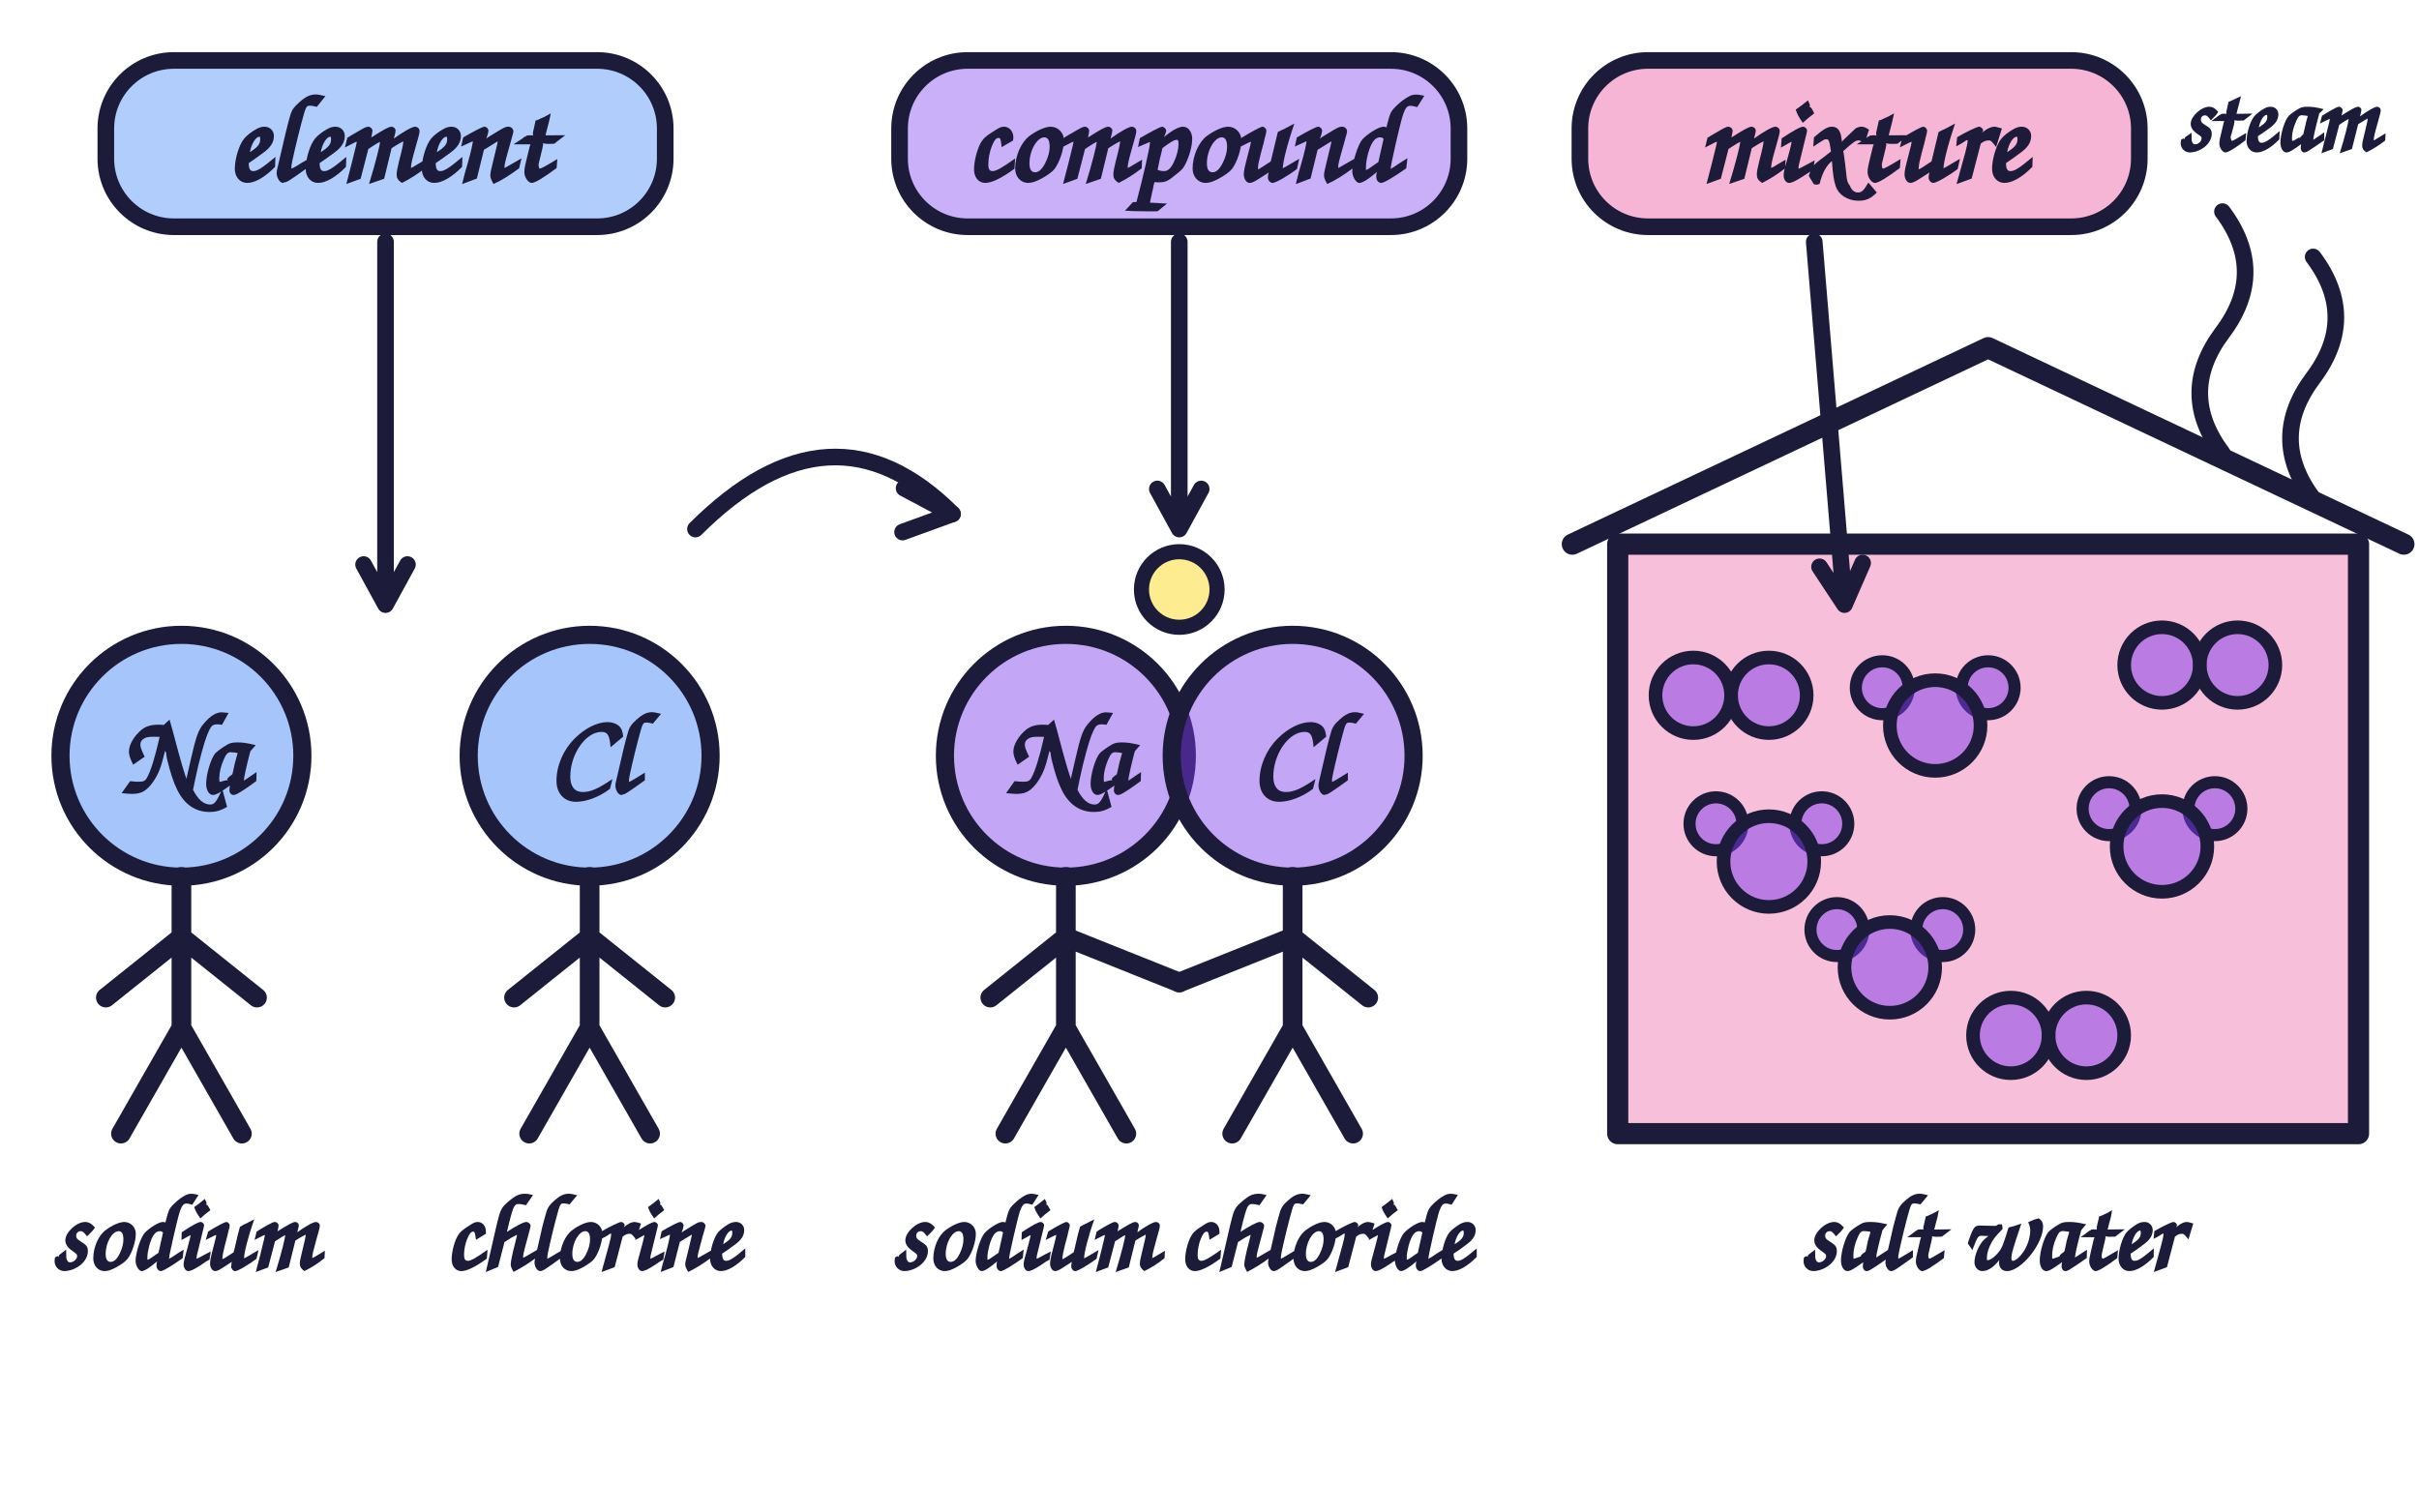
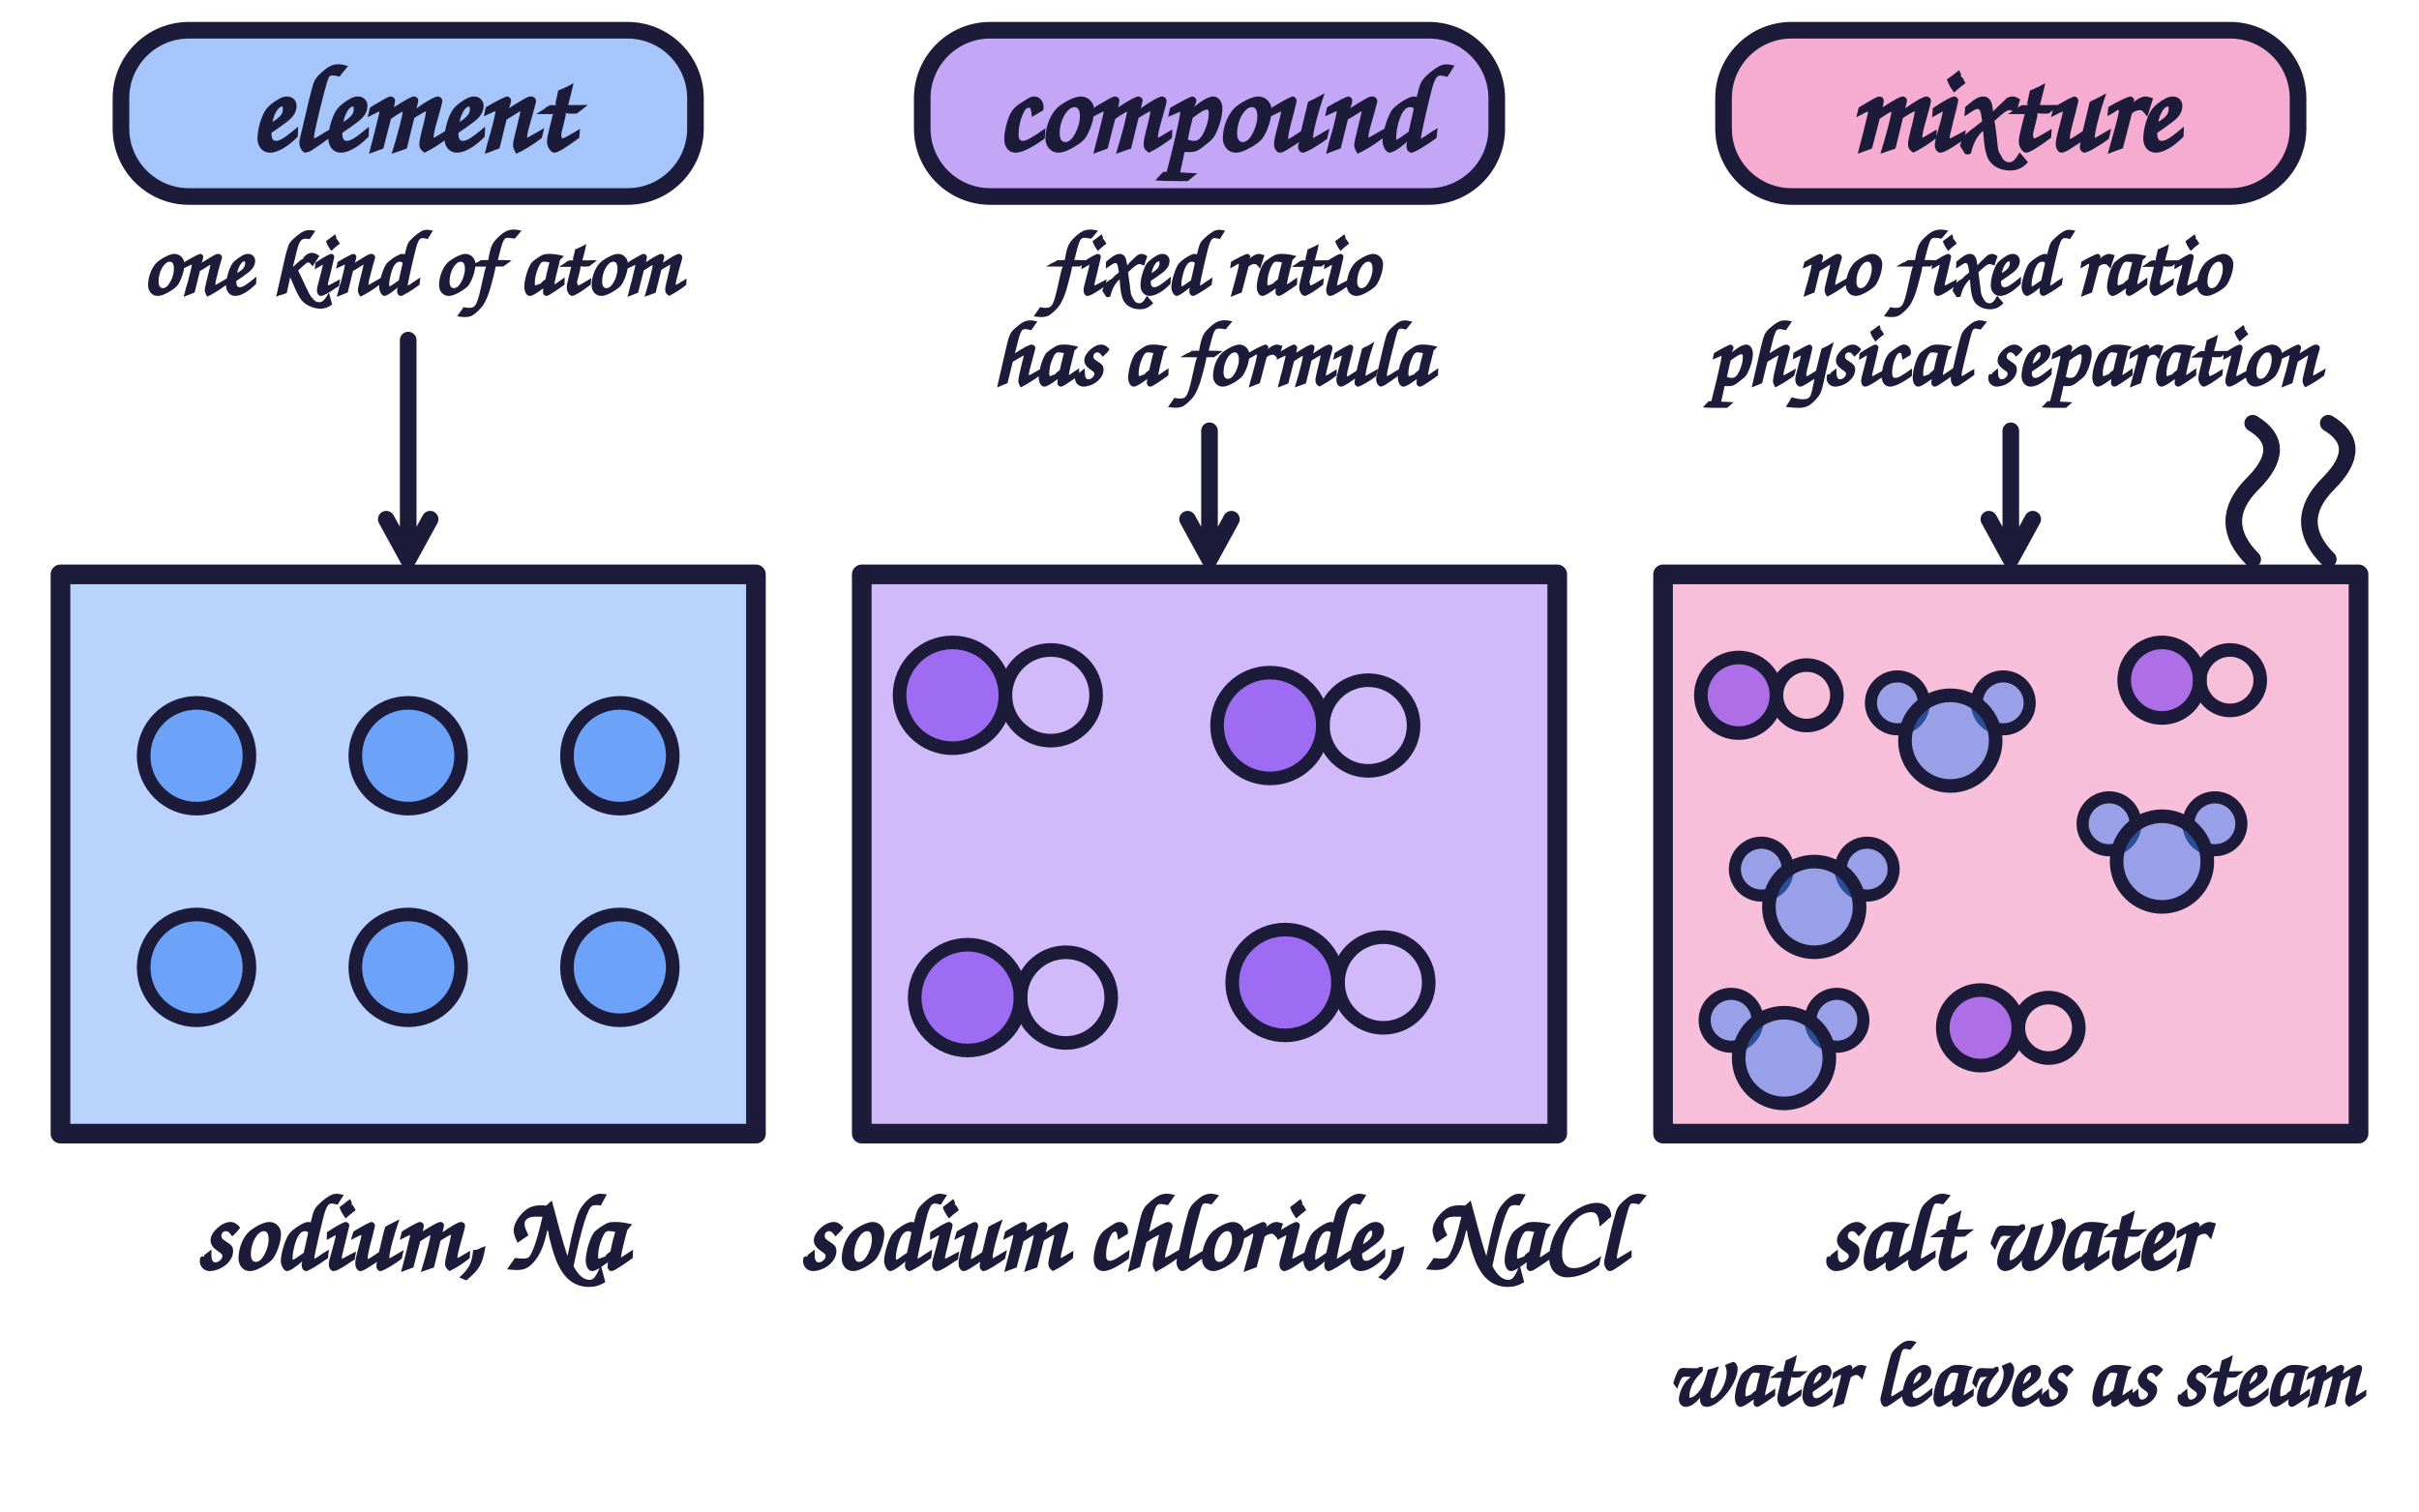
- <svg xmlns="http://www.w3.org/2000/svg" viewBox="0 0 320 200" width="320" height="200" aria-label="The party hall boiled: the water guests leave as steam while the salt guests stay">
-   <g data-part="sodium">
-     <path d="M24 116L24 136M16 150L24 136L32 150M24 124L14 132M24 124L34 132" fill="none" stroke="#1d1b3a" stroke-linecap="round" stroke-linejoin="round" stroke-width="2.6" />
-     <circle cx="24" cy="100" r="16" fill="#3b82f6" fill-opacity="0.45" stroke="#1d1b3a" stroke-linecap="round" stroke-linejoin="round" stroke-width="2.4" />
-     <text x="24" y="105" font-family="Caveat, cursive" font-size="15" font-weight="700" fill="#1d1b3a" text-anchor="middle">Na</text>
-     <text x="24" y="168" font-family="Caveat, cursive" font-size="14" font-weight="700" fill="#1d1b3a" text-anchor="middle">sodium</text>
+ <svg xmlns="http://www.w3.org/2000/svg" viewBox="0 0 320 200" width="320" height="200" aria-label="The salt water is boiled: the water leaves as steam and the salt is left">
+   <g data-part="element-box">
+     <path d="M8 76L100 76L100 150L8 150Z" fill="#3b82f6" fill-opacity="0.35" stroke="#1d1b3a" stroke-linecap="round" stroke-linejoin="round" stroke-width="2.6" />
+     <circle cx="26" cy="100" r="7" fill="#3b82f6" fill-opacity="0.6" stroke="#1d1b3a" stroke-linecap="round" stroke-linejoin="round" stroke-width="1.8" />
+     <circle cx="26" cy="128" r="7" fill="#3b82f6" fill-opacity="0.6" stroke="#1d1b3a" stroke-linecap="round" stroke-linejoin="round" stroke-width="1.8" />
+     <circle cx="54" cy="100" r="7" fill="#3b82f6" fill-opacity="0.6" stroke="#1d1b3a" stroke-linecap="round" stroke-linejoin="round" stroke-width="1.8" />
+     <circle cx="54" cy="128" r="7" fill="#3b82f6" fill-opacity="0.6" stroke="#1d1b3a" stroke-linecap="round" stroke-linejoin="round" stroke-width="1.8" />
+     <circle cx="82" cy="100" r="7" fill="#3b82f6" fill-opacity="0.6" stroke="#1d1b3a" stroke-linecap="round" stroke-linejoin="round" stroke-width="1.8" />
+     <circle cx="82" cy="128" r="7" fill="#3b82f6" fill-opacity="0.6" stroke="#1d1b3a" stroke-linecap="round" stroke-linejoin="round" stroke-width="1.8" />
  </g>
-   <g data-part="chlorine">
-     <path d="M78 116L78 136M70 150L78 136L86 150M78 124L68 132M78 124L88 132" fill="none" stroke="#1d1b3a" stroke-linecap="round" stroke-linejoin="round" stroke-width="2.6" />
-     <circle cx="78" cy="100" r="16" fill="#3b82f6" fill-opacity="0.45" stroke="#1d1b3a" stroke-linecap="round" stroke-linejoin="round" stroke-width="2.4" />
-     <text x="78" y="105" font-family="Caveat, cursive" font-size="15" font-weight="700" fill="#1d1b3a" text-anchor="middle">Cl</text>
-     <text x="78" y="168" font-family="Caveat, cursive" font-size="14" font-weight="700" fill="#1d1b3a" text-anchor="middle">chlorine</text>
+   <text x="54" y="168" font-family="Caveat, cursive" font-size="14" font-weight="700" fill="#1d1b3a" text-anchor="middle">sodium, Na</text>
+   <g data-part="element-tag">
+     <rect x="16" y="4" width="76" height="22" rx="9" fill="#3b82f6" fill-opacity="0.45" stroke="#1d1b3a" stroke-linecap="round" stroke-linejoin="round" stroke-width="2.2" />
+     <text x="54" y="20" font-family="Caveat, cursive" font-size="16" font-weight="700" fill="#1d1b3a" text-anchor="middle">element</text>
+     <text x="54" y="39" font-family="Caveat, cursive" font-size="12" font-weight="700" fill="#1d1b3a" text-anchor="middle">one kind of atom</text>
  </g>
-   <g data-part="element-tag">
-     <rect x="14" y="8" width="74" height="22" rx="9" fill="#3b82f6" fill-opacity="0.4" stroke="#1d1b3a" stroke-linecap="round" stroke-linejoin="round" stroke-width="2.2" />
-     <text x="51" y="24" font-family="Caveat, cursive" font-size="16" font-weight="700" fill="#1d1b3a" text-anchor="middle">element</text>
+   <path d="M54 45L54 74M51.1 68.7L54 74L56.9 68.7" fill="none" stroke="#1d1b3a" stroke-linecap="round" stroke-linejoin="round" stroke-width="2.2" />
+   <g data-part="compound-box">
+     <path d="M114 76L206 76L206 150L114 150Z" fill="#7c3aed" fill-opacity="0.35" stroke="#1d1b3a" stroke-linecap="round" stroke-linejoin="round" stroke-width="2.6" />
+     <circle cx="126" cy="92" r="7" fill="#7c3aed" fill-opacity="0.6" stroke="#1d1b3a" stroke-linecap="round" stroke-linejoin="round" stroke-width="1.8" />
+     <circle cx="139" cy="92" r="6" fill="none" stroke="#1d1b3a" stroke-linecap="round" stroke-linejoin="round" stroke-width="1.8" />
+     <circle cx="168" cy="96" r="7" fill="#7c3aed" fill-opacity="0.6" stroke="#1d1b3a" stroke-linecap="round" stroke-linejoin="round" stroke-width="1.8" />
+     <circle cx="181" cy="96" r="6" fill="none" stroke="#1d1b3a" stroke-linecap="round" stroke-linejoin="round" stroke-width="1.8" />
+     <circle cx="128" cy="132" r="7" fill="#7c3aed" fill-opacity="0.6" stroke="#1d1b3a" stroke-linecap="round" stroke-linejoin="round" stroke-width="1.8" />
+     <circle cx="141" cy="132" r="6" fill="none" stroke="#1d1b3a" stroke-linecap="round" stroke-linejoin="round" stroke-width="1.8" />
+     <circle cx="170" cy="130" r="7" fill="#7c3aed" fill-opacity="0.6" stroke="#1d1b3a" stroke-linecap="round" stroke-linejoin="round" stroke-width="1.8" />
+     <circle cx="183" cy="130" r="6" fill="none" stroke="#1d1b3a" stroke-linecap="round" stroke-linejoin="round" stroke-width="1.8" />
  </g>
-   <path d="M51 32L51 80M48.1 74.7L51 80L53.9 74.7" fill="none" stroke="#1d1b3a" stroke-linecap="round" stroke-linejoin="round" stroke-width="2.2" />
-   <g data-part="wed">
-     <path d="M92 70Q110 52 126 68" fill="none" stroke="#1d1b3a" stroke-linecap="round" stroke-linejoin="round" stroke-width="2.2" />
-     <path d="M119.6 64.6L126 68L119.4 70.4" fill="none" stroke="#1d1b3a" stroke-linecap="round" stroke-linejoin="round" stroke-width="2.2" />
+   <text x="160" y="168" font-family="Caveat, cursive" font-size="14" font-weight="700" fill="#1d1b3a" text-anchor="middle">sodium chloride, NaCl</text>
+   <g data-part="compound-tag">
+     <rect x="122" y="4" width="76" height="22" rx="9" fill="#7c3aed" fill-opacity="0.45" stroke="#1d1b3a" stroke-linecap="round" stroke-linejoin="round" stroke-width="2.2" />
+     <text x="160" y="20" font-family="Caveat, cursive" font-size="16" font-weight="700" fill="#1d1b3a" text-anchor="middle">compound</text>
+     <text x="160" y="39" font-family="Caveat, cursive" font-size="12" font-weight="700" fill="#1d1b3a" text-anchor="middle">fixed ratio</text>
+     <text x="160" y="51" font-family="Caveat, cursive" font-size="12" font-weight="700" fill="#1d1b3a" text-anchor="middle">has a formula</text>
  </g>
-   <g data-part="couple">
-     <path d="M141 116L141 136M133 150L141 136L149 150M141 124L131 132M141 124L156 130" fill="none" stroke="#1d1b3a" stroke-linecap="round" stroke-linejoin="round" stroke-width="2.6" />
-     <circle cx="141" cy="100" r="16" fill="#7c3aed" fill-opacity="0.45" stroke="#1d1b3a" stroke-linecap="round" stroke-linejoin="round" stroke-width="2.4" />
-     <text x="141" y="105" font-family="Caveat, cursive" font-size="15" font-weight="700" fill="#1d1b3a" text-anchor="middle">Na</text>
-     <path d="M171 116L171 136M163 150L171 136L179 150M171 124L181 132M171 124L156 130" fill="none" stroke="#1d1b3a" stroke-linecap="round" stroke-linejoin="round" stroke-width="2.6" />
-     <circle cx="171" cy="100" r="16" fill="#7c3aed" fill-opacity="0.45" stroke="#1d1b3a" stroke-linecap="round" stroke-linejoin="round" stroke-width="2.4" />
-     <text x="171" y="105" font-family="Caveat, cursive" font-size="15" font-weight="700" fill="#1d1b3a" text-anchor="middle">Cl</text>
-     <circle cx="156" cy="78" r="5" fill="#fde047" fill-opacity="0.6" stroke="#1d1b3a" stroke-linecap="round" stroke-linejoin="round" stroke-width="2" />
-     <text x="156" y="168" font-family="Caveat, cursive" font-size="14" font-weight="700" fill="#1d1b3a" text-anchor="middle">sodium chloride</text>
+   <path d="M160 57L160 74M157.1 68.7L160 74L162.9 68.7" fill="none" stroke="#1d1b3a" stroke-linecap="round" stroke-linejoin="round" stroke-width="2.2" />
+   <g data-part="mixture-box">
+     <path d="M220 76L312 76L312 150L220 150Z" fill="#ec4899" fill-opacity="0.35" stroke="#1d1b3a" stroke-linecap="round" stroke-linejoin="round" stroke-width="2.6" />
  </g>
-   <g data-part="compound-tag">
-     <rect x="119" y="8" width="74" height="22" rx="9" fill="#7c3aed" fill-opacity="0.4" stroke="#1d1b3a" stroke-linecap="round" stroke-linejoin="round" stroke-width="2.2" />
-     <text x="156" y="24" font-family="Caveat, cursive" font-size="16" font-weight="700" fill="#1d1b3a" text-anchor="middle">compound</text>
+   <g data-part="salt">
+     <circle cx="230" cy="92" r="5" fill="#7c3aed" fill-opacity="0.6" stroke="#1d1b3a" stroke-linecap="round" stroke-linejoin="round" stroke-width="1.8" />
+     <circle cx="239" cy="92" r="4" fill="none" stroke="#1d1b3a" stroke-linecap="round" stroke-linejoin="round" stroke-width="1.8" />
+     <circle cx="286" cy="90" r="5" fill="#7c3aed" fill-opacity="0.6" stroke="#1d1b3a" stroke-linecap="round" stroke-linejoin="round" stroke-width="1.8" />
+     <circle cx="295" cy="90" r="4" fill="none" stroke="#1d1b3a" stroke-linecap="round" stroke-linejoin="round" stroke-width="1.8" />
+     <circle cx="262" cy="136" r="5" fill="#7c3aed" fill-opacity="0.6" stroke="#1d1b3a" stroke-linecap="round" stroke-linejoin="round" stroke-width="1.8" />
+     <circle cx="271" cy="136" r="4" fill="none" stroke="#1d1b3a" stroke-linecap="round" stroke-linejoin="round" stroke-width="1.8" />
  </g>
-   <path d="M156 32L156 70M153.1 64.7L156 70L158.9 64.7" fill="none" stroke="#1d1b3a" stroke-linecap="round" stroke-linejoin="round" stroke-width="2.2" />
-   <g data-part="party">
-     <path d="M214 72L312 72L312 150L214 150Z" fill="#ec4899" fill-opacity="0.35" stroke="#1d1b3a" stroke-linecap="round" stroke-linejoin="round" stroke-width="2.8" />
-     <path d="M208 72L263 46L318 72" fill="none" stroke="#1d1b3a" stroke-linecap="round" stroke-linejoin="round" stroke-width="2.8" />
-     <text x="263" y="168" font-family="Caveat, cursive" font-size="14" font-weight="700" fill="#1d1b3a" text-anchor="middle">salt water</text>
+   <g data-part="water">
+     <circle cx="251" cy="93" r="3.5" fill="#3b82f6" fill-opacity="0.5" stroke="#1d1b3a" stroke-linecap="round" stroke-linejoin="round" stroke-width="1.6" />
+     <circle cx="265" cy="93" r="3.5" fill="#3b82f6" fill-opacity="0.5" stroke="#1d1b3a" stroke-linecap="round" stroke-linejoin="round" stroke-width="1.6" />
+     <circle cx="258" cy="98" r="6" fill="#3b82f6" fill-opacity="0.5" stroke="#1d1b3a" stroke-linecap="round" stroke-linejoin="round" stroke-width="1.8" />
+     <circle cx="233" cy="115" r="3.5" fill="#3b82f6" fill-opacity="0.5" stroke="#1d1b3a" stroke-linecap="round" stroke-linejoin="round" stroke-width="1.6" />
+     <circle cx="247" cy="115" r="3.5" fill="#3b82f6" fill-opacity="0.5" stroke="#1d1b3a" stroke-linecap="round" stroke-linejoin="round" stroke-width="1.6" />
+     <circle cx="240" cy="120" r="6" fill="#3b82f6" fill-opacity="0.5" stroke="#1d1b3a" stroke-linecap="round" stroke-linejoin="round" stroke-width="1.8" />
+     <circle cx="279" cy="109" r="3.5" fill="#3b82f6" fill-opacity="0.5" stroke="#1d1b3a" stroke-linecap="round" stroke-linejoin="round" stroke-width="1.6" />
+     <circle cx="293" cy="109" r="3.5" fill="#3b82f6" fill-opacity="0.5" stroke="#1d1b3a" stroke-linecap="round" stroke-linejoin="round" stroke-width="1.6" />
+     <circle cx="286" cy="114" r="6" fill="#3b82f6" fill-opacity="0.5" stroke="#1d1b3a" stroke-linecap="round" stroke-linejoin="round" stroke-width="1.8" />
+     <circle cx="229" cy="135" r="3.5" fill="#3b82f6" fill-opacity="0.5" stroke="#1d1b3a" stroke-linecap="round" stroke-linejoin="round" stroke-width="1.6" />
+     <circle cx="243" cy="135" r="3.5" fill="#3b82f6" fill-opacity="0.5" stroke="#1d1b3a" stroke-linecap="round" stroke-linejoin="round" stroke-width="1.6" />
+     <circle cx="236" cy="140" r="6" fill="#3b82f6" fill-opacity="0.5" stroke="#1d1b3a" stroke-linecap="round" stroke-linejoin="round" stroke-width="1.8" />
  </g>
-   <g data-part="salt-guests">
-     <circle cx="224" cy="92" r="5" fill="#7c3aed" fill-opacity="0.5" stroke="#1d1b3a" stroke-linecap="round" stroke-linejoin="round" stroke-width="1.8" />
-     <circle cx="234" cy="92" r="5" fill="#7c3aed" fill-opacity="0.5" stroke="#1d1b3a" stroke-linecap="round" stroke-linejoin="round" stroke-width="1.8" />
-     <circle cx="266" cy="137" r="5" fill="#7c3aed" fill-opacity="0.5" stroke="#1d1b3a" stroke-linecap="round" stroke-linejoin="round" stroke-width="1.8" />
-     <circle cx="276" cy="137" r="5" fill="#7c3aed" fill-opacity="0.5" stroke="#1d1b3a" stroke-linecap="round" stroke-linejoin="round" stroke-width="1.8" />
-     <circle cx="286" cy="88" r="5" fill="#7c3aed" fill-opacity="0.5" stroke="#1d1b3a" stroke-linecap="round" stroke-linejoin="round" stroke-width="1.8" />
-     <circle cx="296" cy="88" r="5" fill="#7c3aed" fill-opacity="0.5" stroke="#1d1b3a" stroke-linecap="round" stroke-linejoin="round" stroke-width="1.8" />
+   <text x="266" y="168" font-family="Caveat, cursive" font-size="14" font-weight="700" fill="#1d1b3a" text-anchor="middle">salt water</text>
+   <g data-part="mixture-tag">
+     <rect x="228" y="4" width="76" height="22" rx="9" fill="#ec4899" fill-opacity="0.45" stroke="#1d1b3a" stroke-linecap="round" stroke-linejoin="round" stroke-width="2.2" />
+     <text x="266" y="20" font-family="Caveat, cursive" font-size="16" font-weight="700" fill="#1d1b3a" text-anchor="middle">mixture</text>
+     <text x="266" y="39" font-family="Caveat, cursive" font-size="12" font-weight="700" fill="#1d1b3a" text-anchor="middle">no fixed ratio</text>
+     <text x="266" y="51" font-family="Caveat, cursive" font-size="12" font-weight="700" fill="#1d1b3a" text-anchor="middle">physical separation</text>
  </g>
-   <g data-part="water-guests">
-     <circle cx="249" cy="91" r="3.5" fill="#7c3aed" fill-opacity="0.5" stroke="#1d1b3a" stroke-linecap="round" stroke-linejoin="round" stroke-width="1.6" />
-     <circle cx="263" cy="91" r="3.5" fill="#7c3aed" fill-opacity="0.5" stroke="#1d1b3a" stroke-linecap="round" stroke-linejoin="round" stroke-width="1.6" />
-     <circle cx="256" cy="96" r="6" fill="#7c3aed" fill-opacity="0.5" stroke="#1d1b3a" stroke-linecap="round" stroke-linejoin="round" stroke-width="1.8" />
-     <circle cx="243" cy="123" r="3.5" fill="#7c3aed" fill-opacity="0.5" stroke="#1d1b3a" stroke-linecap="round" stroke-linejoin="round" stroke-width="1.6" />
-     <circle cx="257" cy="123" r="3.5" fill="#7c3aed" fill-opacity="0.5" stroke="#1d1b3a" stroke-linecap="round" stroke-linejoin="round" stroke-width="1.6" />
-     <circle cx="250" cy="128" r="6" fill="#7c3aed" fill-opacity="0.5" stroke="#1d1b3a" stroke-linecap="round" stroke-linejoin="round" stroke-width="1.8" />
-     <circle cx="227" cy="109" r="3.5" fill="#7c3aed" fill-opacity="0.5" stroke="#1d1b3a" stroke-linecap="round" stroke-linejoin="round" stroke-width="1.6" />
-     <circle cx="241" cy="109" r="3.5" fill="#7c3aed" fill-opacity="0.5" stroke="#1d1b3a" stroke-linecap="round" stroke-linejoin="round" stroke-width="1.6" />
-     <circle cx="234" cy="114" r="6" fill="#7c3aed" fill-opacity="0.5" stroke="#1d1b3a" stroke-linecap="round" stroke-linejoin="round" stroke-width="1.8" />
-     <circle cx="279" cy="107" r="3.5" fill="#7c3aed" fill-opacity="0.5" stroke="#1d1b3a" stroke-linecap="round" stroke-linejoin="round" stroke-width="1.6" />
-     <circle cx="293" cy="107" r="3.5" fill="#7c3aed" fill-opacity="0.5" stroke="#1d1b3a" stroke-linecap="round" stroke-linejoin="round" stroke-width="1.6" />
-     <circle cx="286" cy="112" r="6" fill="#7c3aed" fill-opacity="0.5" stroke="#1d1b3a" stroke-linecap="round" stroke-linejoin="round" stroke-width="1.8" />
-   </g>
-   <g data-part="mixture-tag">
-     <rect x="209" y="8" width="74" height="22" rx="9" fill="#ec4899" fill-opacity="0.4" stroke="#1d1b3a" stroke-linecap="round" stroke-linejoin="round" stroke-width="2.2" />
-     <text x="246" y="24" font-family="Caveat, cursive" font-size="16" font-weight="700" fill="#1d1b3a" text-anchor="middle">mixture</text>
-   </g>
-   <path d="M240 32L244 80M240.7 75.0L244 80L246.4 74.5" fill="none" stroke="#1d1b3a" stroke-linecap="round" stroke-linejoin="round" stroke-width="2.2" />
+   <path d="M266 57L266 74M263.1 68.7L266 74L268.9 68.7" fill="none" stroke="#1d1b3a" stroke-linecap="round" stroke-linejoin="round" stroke-width="2.2" />
  <g data-part="steam">
-     <path d="M294 60Q288 52 294 44Q300 36 294 28" fill="none" stroke="#1d1b3a" stroke-linecap="round" stroke-linejoin="round" stroke-width="2.2" />
-     <path d="M306 66Q300 58 306 50Q312 42 306 34" fill="none" stroke="#1d1b3a" stroke-linecap="round" stroke-linejoin="round" stroke-width="2.2" />
-     <text x="301" y="20" font-family="Caveat, cursive" font-size="13" font-weight="700" fill="#1d1b3a" text-anchor="middle">steam</text>
+     <path d="M298 74Q293 69 298 64Q303 59 298 56" fill="none" stroke="#1d1b3a" stroke-linecap="round" stroke-linejoin="round" stroke-width="2.2" />
+     <path d="M308 74Q303 69 308 64Q313 59 308 56" fill="none" stroke="#1d1b3a" stroke-linecap="round" stroke-linejoin="round" stroke-width="2.2" />
+     <text x="266" y="186" font-family="Caveat, cursive" font-size="12" font-weight="700" fill="#1d1b3a" text-anchor="middle">water leaves as steam</text>
  </g>
</svg>
